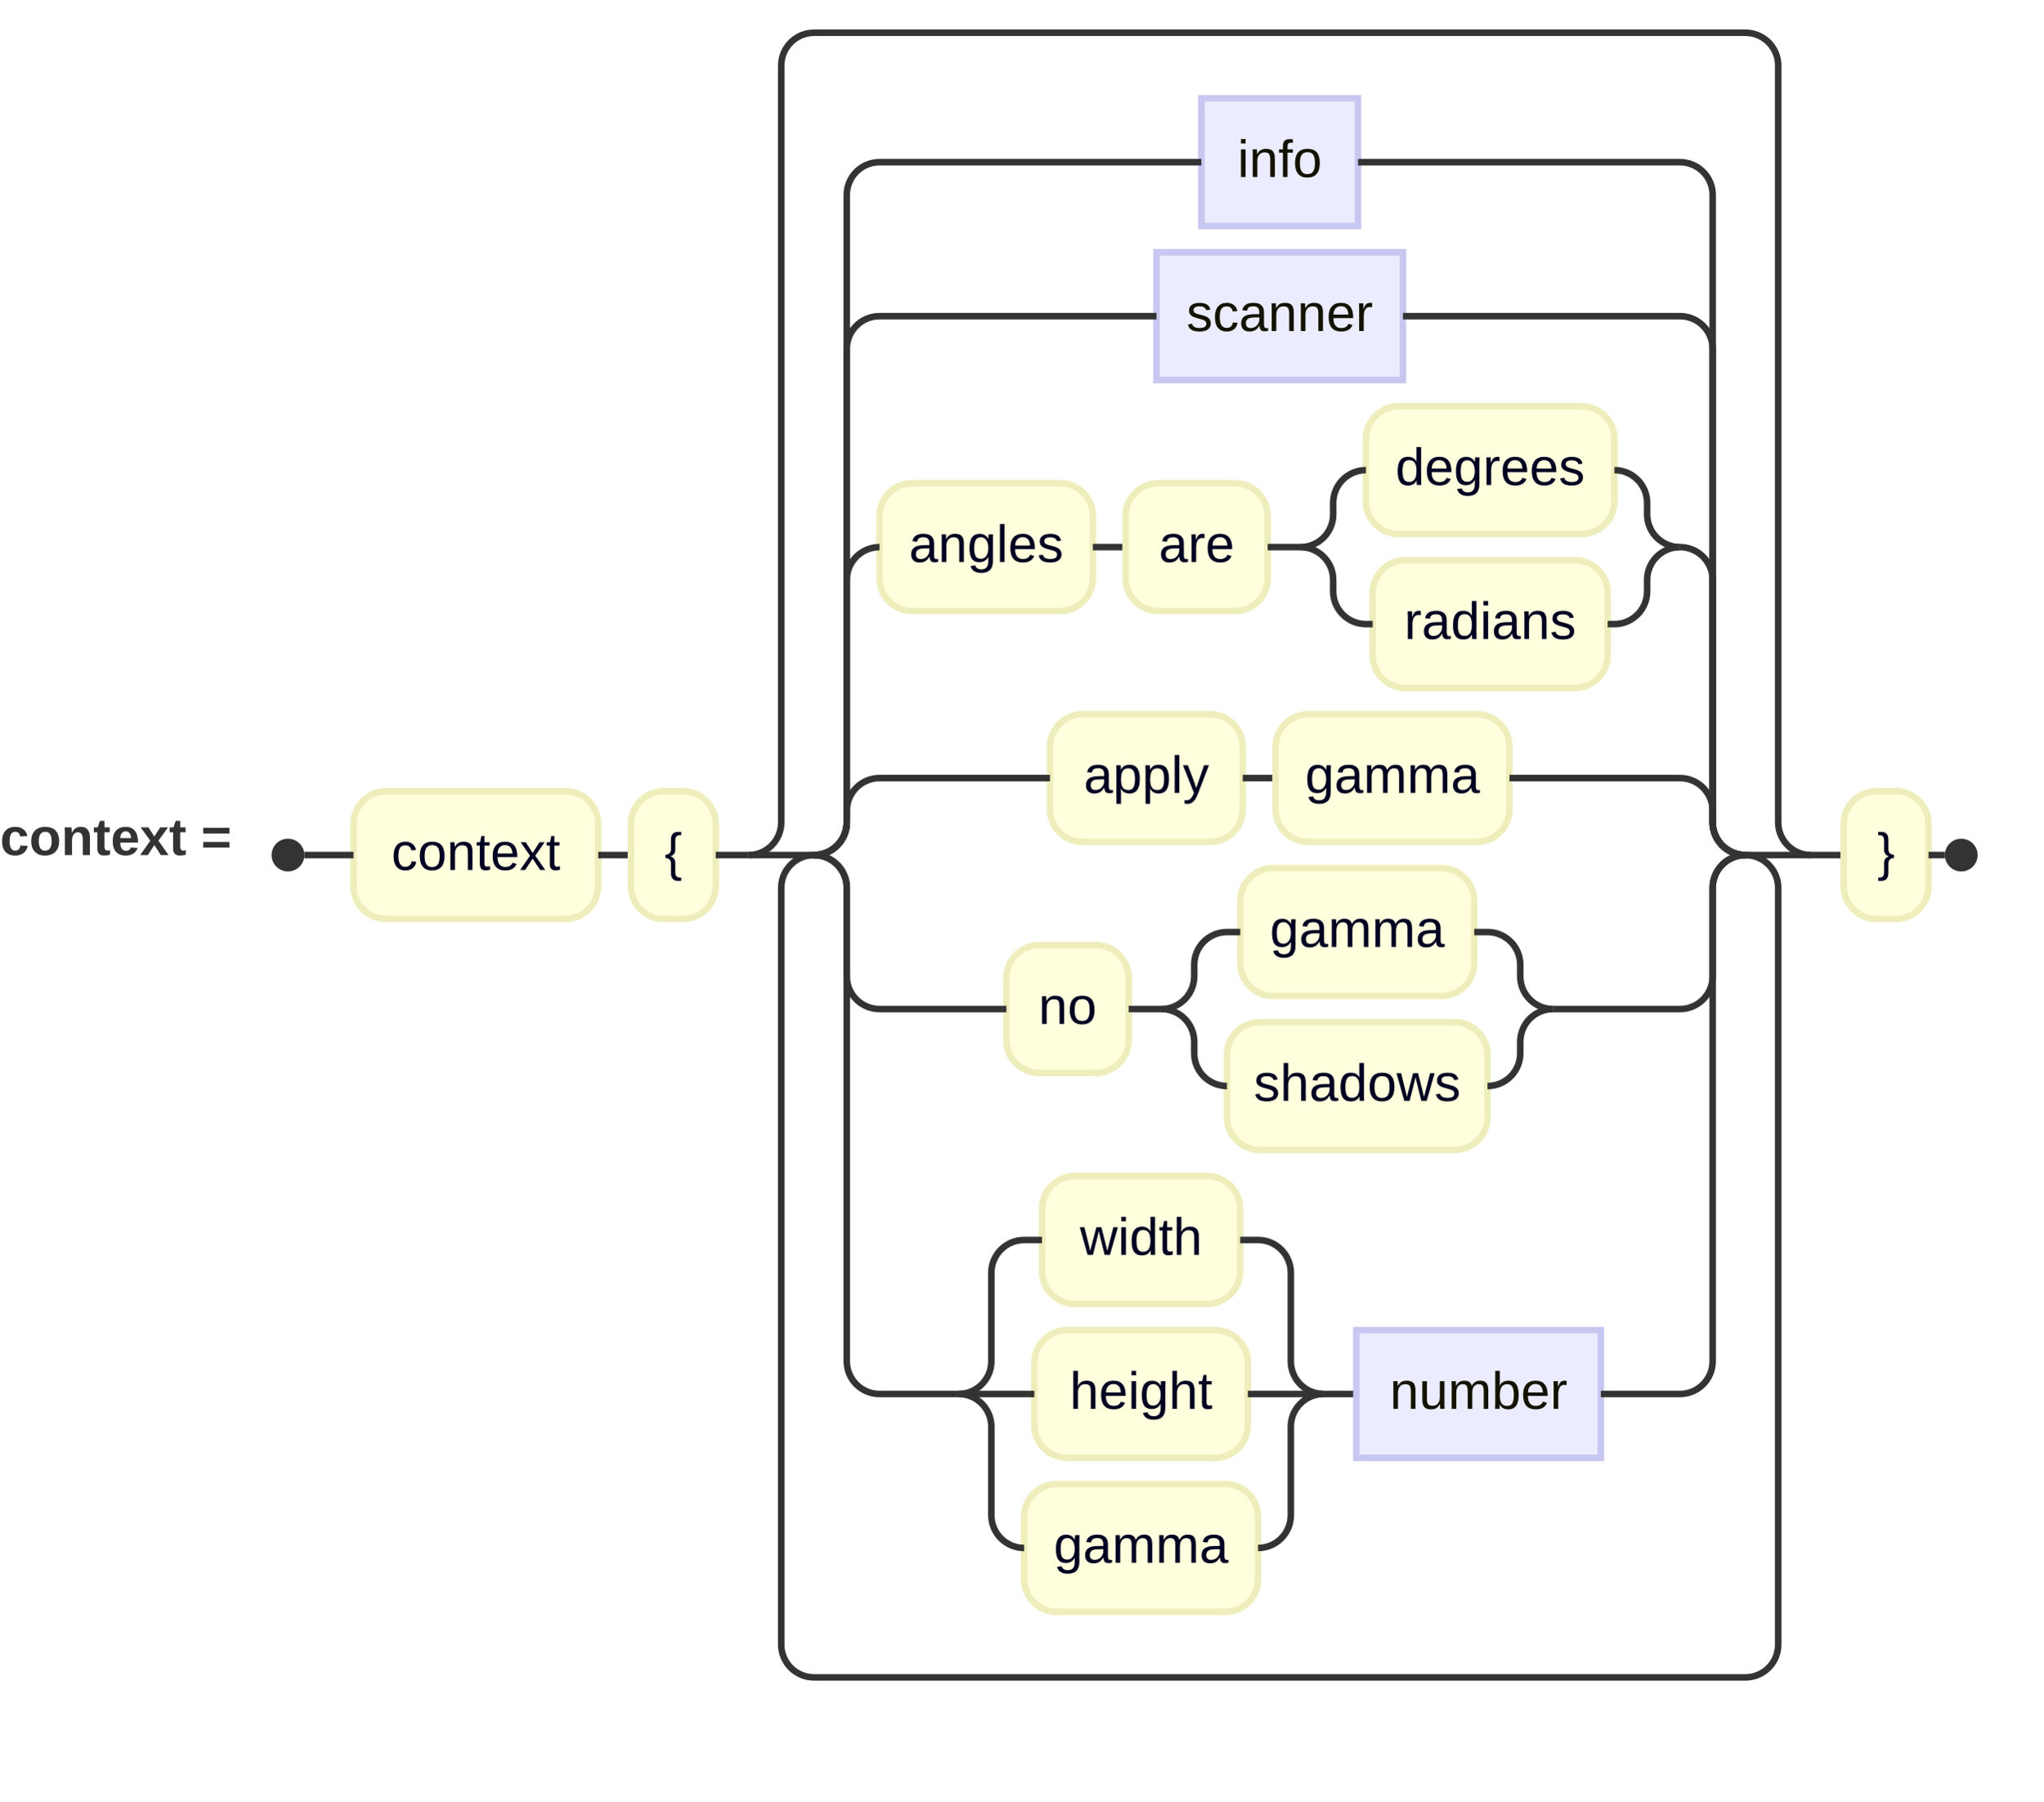
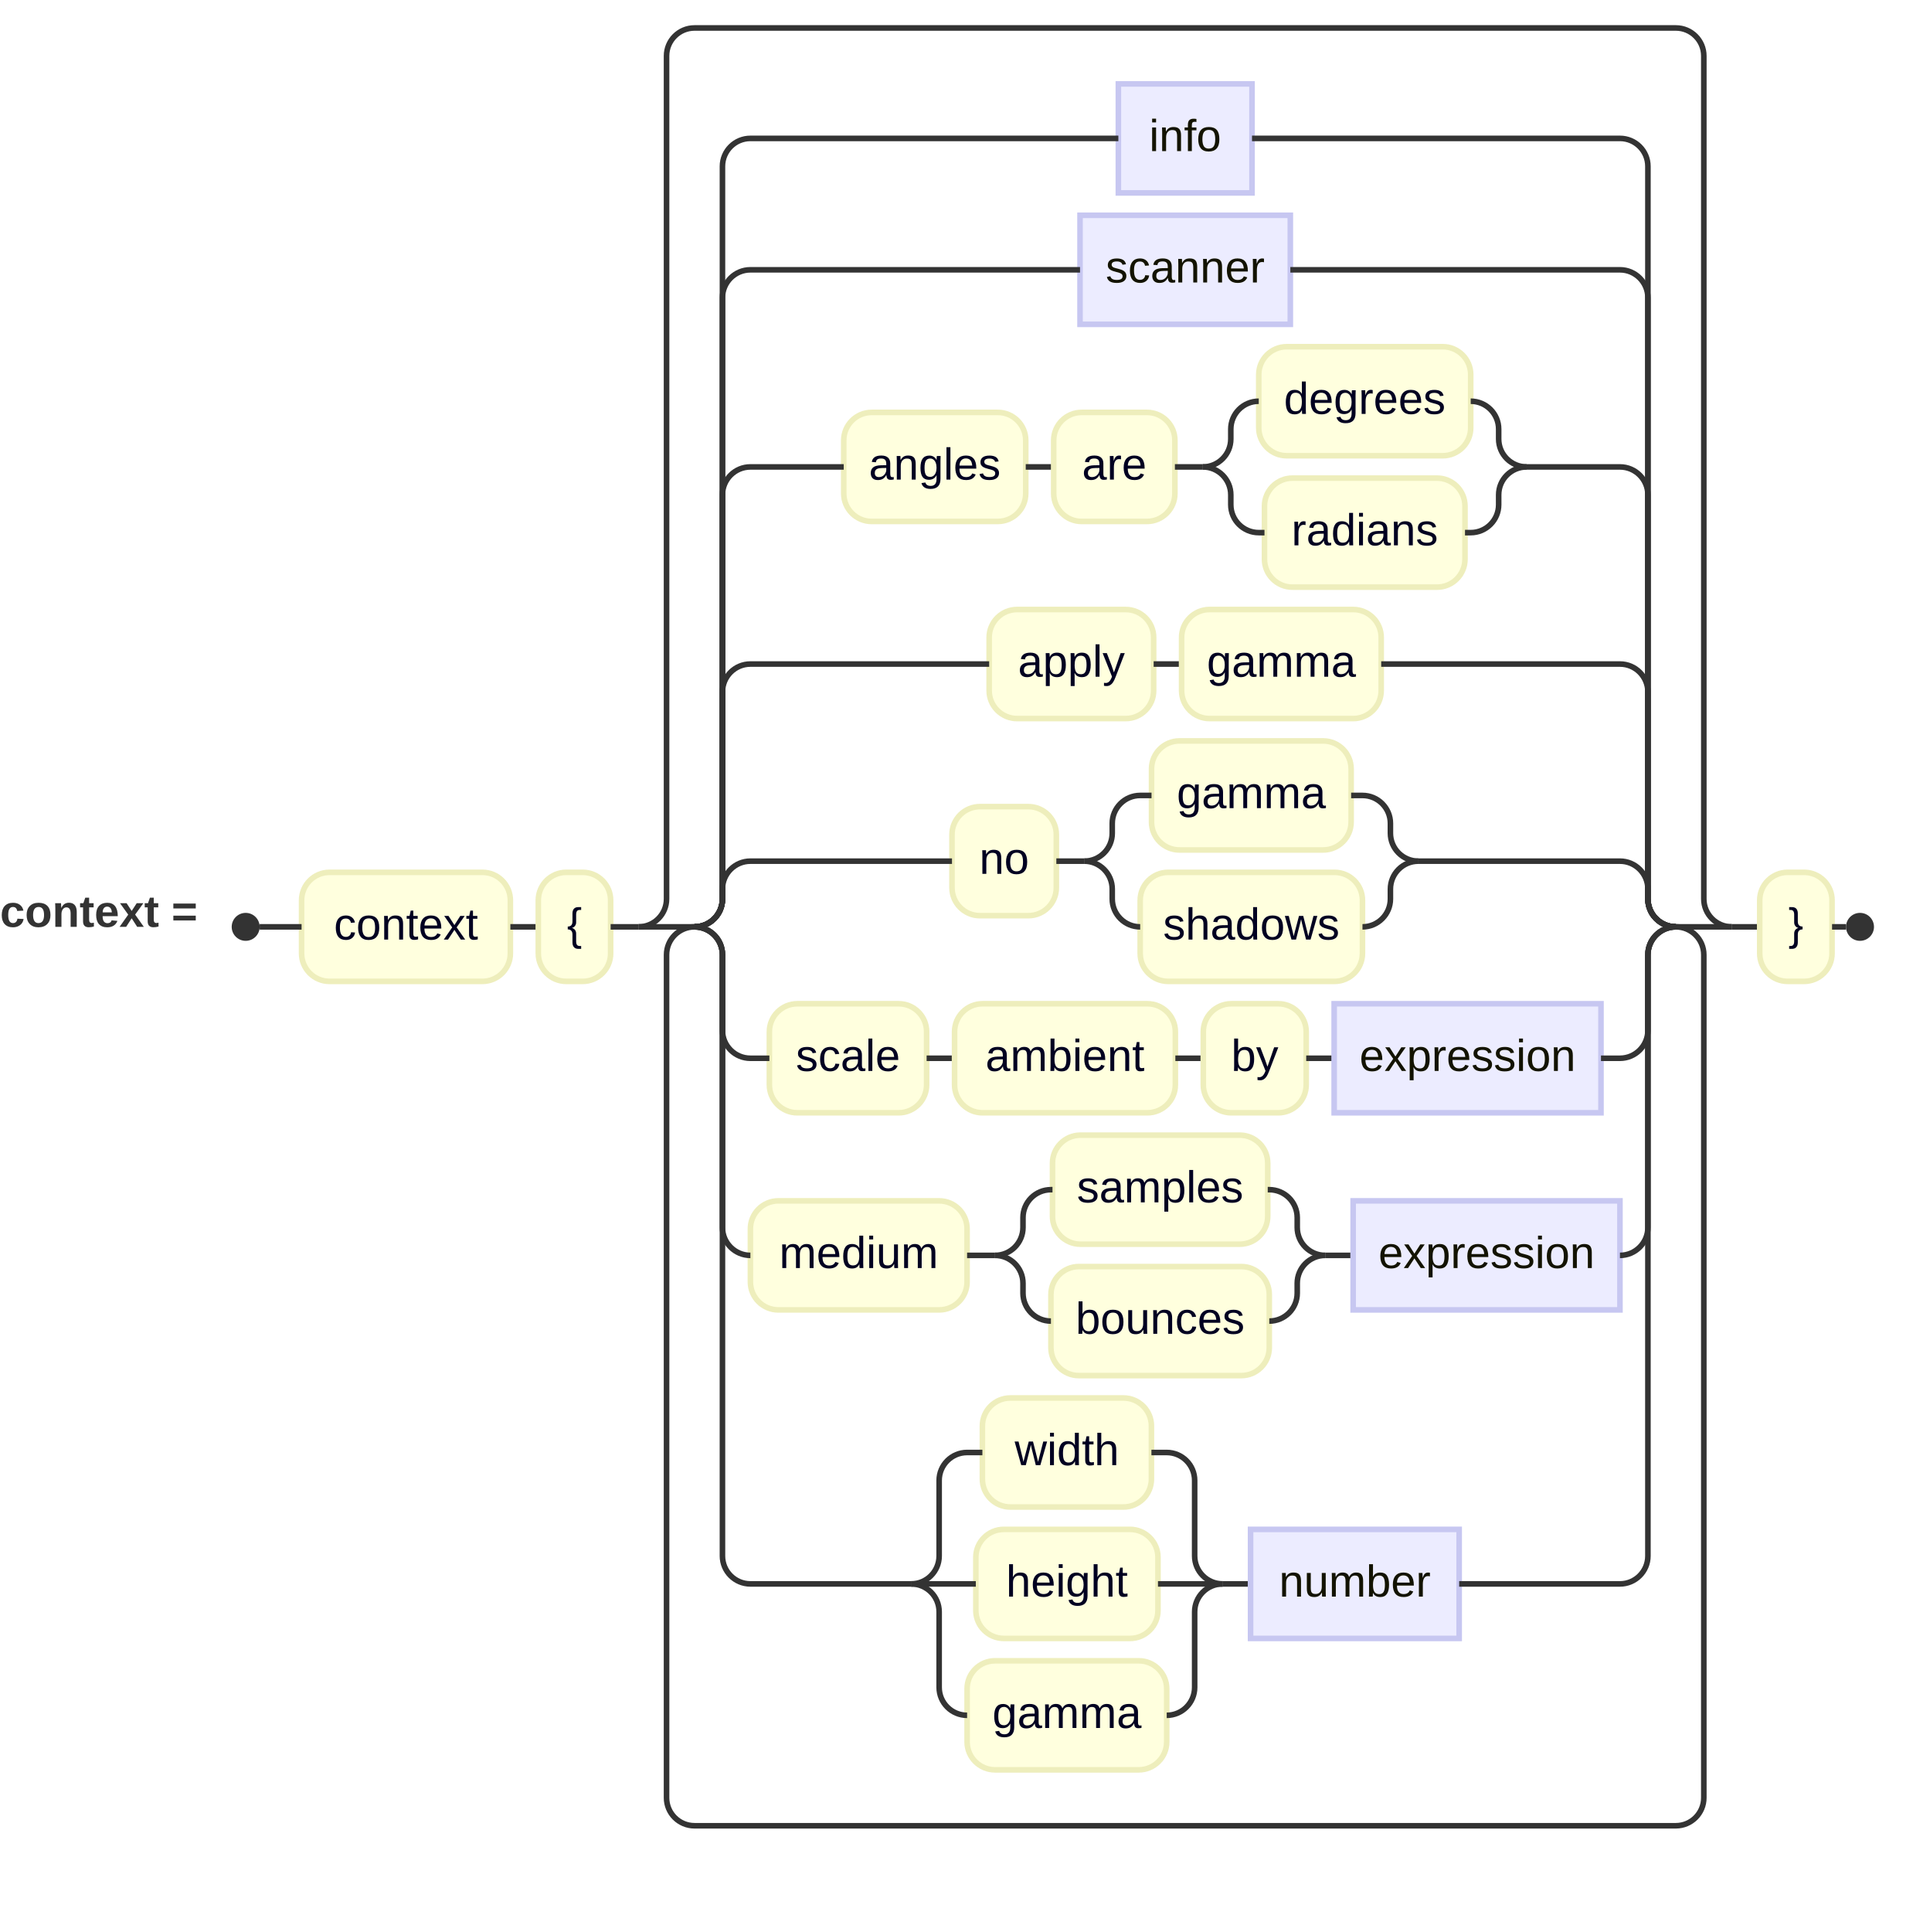
- <svg xmlns="http://www.w3.org/2000/svg" id="my-svg" width="100%" class="railroad-diagram" style="max-width: 623.625px; background-color: transparent;" viewBox="0 0 623.625 550" role="graphics-document document" aria-roledescription="railroadEbnf">
+ <svg xmlns="http://www.w3.org/2000/svg" id="my-svg" width="100%" class="railroad-diagram" style="max-width: 690.406px; background-color: transparent;" viewBox="0 0 690.406 691" role="graphics-document document" aria-roledescription="railroadEbnf">
  <style>#my-svg{font-family:"trebuchet ms",verdana,arial,sans-serif;font-size:16px;fill:#333;}@keyframes edge-animation-frame{from{stroke-dashoffset:0;}}@keyframes dash{to{stroke-dashoffset:0;}}#my-svg .edge-animation-slow{stroke-dasharray:9,5!important;stroke-dashoffset:900;animation:dash 50s linear infinite;stroke-linecap:round;}#my-svg .edge-animation-fast{stroke-dasharray:9,5!important;stroke-dashoffset:900;animation:dash 20s linear infinite;stroke-linecap:round;}#my-svg .error-icon{fill:#552222;}#my-svg .error-text{fill:#552222;stroke:#552222;}#my-svg .edge-thickness-normal{stroke-width:1px;}#my-svg .edge-thickness-thick{stroke-width:3.5px;}#my-svg .edge-pattern-solid{stroke-dasharray:0;}#my-svg .edge-thickness-invisible{stroke-width:0;fill:none;}#my-svg .edge-pattern-dashed{stroke-dasharray:3;}#my-svg .edge-pattern-dotted{stroke-dasharray:2;}#my-svg .marker{fill:#333333;stroke:#333333;}#my-svg .marker.cross{stroke:#333333;}#my-svg svg{font-family:"trebuchet ms",verdana,arial,sans-serif;font-size:16px;}#my-svg p{margin:0;}#my-svg .railroad-diagram{font-family:"trebuchet ms",verdana,arial,sans-serif;font-size:16px;}#my-svg .railroad-terminal rect{fill:#ffffde;stroke:hsl(60, 60%, 83.529%);stroke-width:2px;}#my-svg .railroad-terminal text{fill:#000021;font-family:"trebuchet ms",verdana,arial,sans-serif;font-size:16px;text-anchor:middle;dominant-baseline:middle;}#my-svg .railroad-nonterminal rect{fill:#ECECFF;stroke:hsl(240, 60%, 86.275%);stroke-width:2px;}#my-svg .railroad-nonterminal text{fill:#131300;font-family:"trebuchet ms",verdana,arial,sans-serif;font-size:16px;text-anchor:middle;dominant-baseline:middle;}#my-svg .railroad-line{stroke:#333333;stroke-width:2px;fill:none;}#my-svg .railroad-start circle,#my-svg .railroad-end circle{fill:#333333;}#my-svg .railroad-comment ellipse{fill:rgba(232,232,232, 0.8);stroke:hsl(80, 60%, 86.275%);stroke-width:2px;}#my-svg .railroad-comment text{fill:rgb(6.333, 0, 19);font-style:italic;font-family:"trebuchet ms",verdana,arial,sans-serif;font-size:16px;text-anchor:middle;dominant-baseline:middle;}#my-svg .railroad-special rect{fill:hsl(80, 100%, 96.275%);stroke:hsl(80, 60%, 86.275%);stroke-width:2px;stroke-dasharray:5,3;}#my-svg .railroad-special text{fill:#131300;font-family:"trebuchet ms",verdana,arial,sans-serif;font-size:16px;text-anchor:middle;dominant-baseline:middle;}#my-svg .railroad-rule-name{font-weight:bold;fill:#333;font-family:"trebuchet ms",verdana,arial,sans-serif;font-size:16px;}#my-svg .node .neo-node{stroke:#9370DB;}#my-svg [data-look="neo"].node rect,#my-svg [data-look="neo"].cluster rect,#my-svg [data-look="neo"].node polygon{stroke:#9370DB;filter:drop-shadow(1px 2px 2px rgba(185, 185, 185, 1));}#my-svg [data-look="neo"].swimlane.cluster rect{filter:none;}#my-svg [data-look="neo"].node path{stroke:#9370DB;stroke-width:1px;}#my-svg [data-look="neo"].node .outer-path{filter:drop-shadow(1px 2px 2px rgba(185, 185, 185, 1));}#my-svg [data-look="neo"].node .neo-line path{stroke:#9370DB;filter:none;}#my-svg [data-look="neo"].node circle{stroke:#9370DB;filter:drop-shadow(1px 2px 2px rgba(185, 185, 185, 1));}#my-svg [data-look="neo"].node circle .state-start{fill:#000000;}#my-svg [data-look="neo"].icon-shape .icon{fill:#9370DB;filter:drop-shadow(1px 2px 2px rgba(185, 185, 185, 1));}#my-svg [data-look="neo"].icon-shape .icon-neo path{stroke:#9370DB;filter:drop-shadow(1px 2px 2px rgba(185, 185, 185, 1));}#my-svg :root{--mermaid-font-family:"trebuchet ms",verdana,arial,sans-serif;}</style>
  <g />
  <g class="railroad-rule" transform="translate(0, 10)">
    <g transform="translate(107.8906, 0)">
      <g class="railroad-sequence">
-         <g class="railroad-terminal" transform="translate(0, 231.5)">
+         <g class="railroad-terminal" transform="translate(0, 302)">
          <rect x="0" y="0" width="74.688" height="39" rx="10" ry="10" />
          <text x="37.344" y="19.5">context</text>
        </g>
-         <path class="railroad-line" d="M 74.688 251 L 84.688 251" />
-         <g class="railroad-terminal" transform="translate(84.6875, 231.5)">
+         <path class="railroad-line" d="M 74.688 321.5 L 84.688 321.5" />
+         <g class="railroad-terminal" transform="translate(84.6875, 302)">
          <rect x="0" y="0" width="25.875" height="39" rx="10" ry="10" />
          <text x="12.938" y="19.5">{</text>
        </g>
-         <path class="railroad-line" d="M 110.562 251 L 120.562 251" />
+         <path class="railroad-line" d="M 110.562 321.5 L 120.562 321.5" />
        <g class="railroad-repetition" transform="translate(120.5625, 0)">
          <g class="railroad-choice" transform="translate(20, 20)">
-             <g class="railroad-nonterminal" transform="translate(118.2422, 0)">
+             <g class="railroad-nonterminal" transform="translate(151.6328, 0)">
              <rect x="0" y="0" width="47.812" height="39" />
              <text x="23.906" y="19.5">info</text>
            </g>
-             <path class="railroad-line" d="M 0 231 A 10 10 0 0 0 10 221 L 10 29.5 A 10 10 0 0 1 20 19.5 L 118.242 19.5" />
-             <path class="railroad-line" d="M 166.055 19.5 L 264.297 19.5 A 10 10 0 0 1 274.297 29.5 L 274.297 221 A 10 10 0 0 0 284.297 231" />
-             <g class="railroad-nonterminal" transform="translate(104.5312, 47)">
+             <path class="railroad-line" d="M 0 301.5 A 10 10 0 0 0 10 291.5 L 10 29.5 A 10 10 0 0 1 20 19.5 L 151.633 19.5" />
+             <path class="railroad-line" d="M 199.445 19.5 L 331.078 19.5 A 10 10 0 0 1 341.078 29.5 L 341.078 291.5 A 10 10 0 0 0 351.078 301.5" />
+             <g class="railroad-nonterminal" transform="translate(137.9219, 47)">
              <rect x="0" y="0" width="75.234" height="39" />
              <text x="37.617" y="19.5">scanner</text>
            </g>
-             <path class="railroad-line" d="M 0 231 A 10 10 0 0 0 10 221 L 10 76.5 A 10 10 0 0 1 20 66.5 L 104.531 66.5" />
-             <path class="railroad-line" d="M 179.766 66.5 L 264.297 66.5 A 10 10 0 0 1 274.297 76.5 L 274.297 221 A 10 10 0 0 0 284.297 231" />
-             <g class="railroad-sequence" transform="translate(20, 94)">
+             <path class="railroad-line" d="M 0 301.5 A 10 10 0 0 0 10 291.5 L 10 76.5 A 10 10 0 0 1 20 66.5 L 137.922 66.5" />
+             <path class="railroad-line" d="M 213.156 66.5 L 331.078 66.5 A 10 10 0 0 1 341.078 76.5 L 341.078 291.5 A 10 10 0 0 0 351.078 301.5" />
+             <g class="railroad-sequence" transform="translate(53.39062, 94)">
              <g class="railroad-terminal" transform="translate(0, 23.5)">
                <rect x="0" y="0" width="65.109" height="39" rx="10" ry="10" />
                <text x="32.555" y="19.5">angles</text>
              </g>
              <path class="railroad-line" d="M 65.109 43 L 75.109 43" />
              <g class="railroad-terminal" transform="translate(75.10938, 23.5)">
                <rect x="0" y="0" width="43.359" height="39" rx="10" ry="10" />
                <text x="21.68" y="19.5">are</text>
              </g>
              <path class="railroad-line" d="M 118.469 43 L 128.469 43" />
              <g class="railroad-choice" transform="translate(128.4688, 0)">
                <g class="railroad-terminal" transform="translate(20, 0)">
                  <rect x="0" y="0" width="75.828" height="39" rx="10" ry="10" />
                  <text x="37.914" y="19.5">degrees</text>
                </g>
                <path class="railroad-line" d="M 0 43 A 10 10 0 0 0 10 33 L 10 29.5 A 10 10 0 0 1 20 19.5 L 20 19.5" />
                <path class="railroad-line" d="M 95.828 19.5 L 95.828 19.5 A 10 10 0 0 1 105.828 29.5 L 105.828 33 A 10 10 0 0 0 115.828 43" />
                <g class="railroad-terminal" transform="translate(22.04688, 47)">
                  <rect x="0" y="0" width="71.734" height="39" rx="10" ry="10" />
                  <text x="35.867" y="19.5">radians</text>
                </g>
                <path class="railroad-line" d="M 0 43 A 10 10 0 0 1 10 53 L 10 56.5 A 10 10 0 0 0 20 66.5 L 22.047 66.5" />
                <path class="railroad-line" d="M 93.781 66.5 L 95.828 66.5 A 10 10 0 0 0 105.828 56.5 L 105.828 53 A 10 10 0 0 1 115.828 43" />
              </g>
            </g>
-             <path class="railroad-line" d="M 0 231 A 10 10 0 0 0 10 221 L 10 147 A 10 10 0 0 1 20 137 L 20 137" />
-             <path class="railroad-line" d="M 264.297 137 L 264.297 137 A 10 10 0 0 1 274.297 147 L 274.297 221 A 10 10 0 0 0 284.297 231" />
-             <g class="railroad-sequence" transform="translate(72.02344, 188)">
+             <path class="railroad-line" d="M 0 301.5 A 10 10 0 0 0 10 291.5 L 10 147 A 10 10 0 0 1 20 137 L 53.391 137" />
+             <path class="railroad-line" d="M 297.688 137 L 331.078 137 A 10 10 0 0 1 341.078 147 L 341.078 291.5 A 10 10 0 0 0 351.078 301.5" />
+             <g class="railroad-sequence" transform="translate(105.4141, 188)">
              <g class="railroad-terminal" transform="translate(0, 0)">
                <rect x="0" y="0" width="58.844" height="39" rx="10" ry="10" />
                <text x="29.422" y="19.5">apply</text>
              </g>
              <path class="railroad-line" d="M 58.844 19.5 L 68.844 19.5" />
              <g class="railroad-terminal" transform="translate(68.84375, 0)">
                <rect x="0" y="0" width="71.406" height="39" rx="10" ry="10" />
                <text x="35.703" y="19.5">gamma</text>
              </g>
            </g>
-             <path class="railroad-line" d="M 0 231 A 10 10 0 0 0 10 221 L 10 217.5 A 10 10 0 0 1 20 207.5 L 72.023 207.5" />
-             <path class="railroad-line" d="M 212.273 207.5 L 264.297 207.5 A 10 10 0 0 1 274.297 217.5 L 274.297 221 A 10 10 0 0 0 284.297 231" />
-             <g class="railroad-sequence" transform="translate(58.72656, 235)">
+             <path class="railroad-line" d="M 0 301.5 A 10 10 0 0 0 10 291.5 L 10 217.5 A 10 10 0 0 1 20 207.5 L 105.414 207.5" />
+             <path class="railroad-line" d="M 245.664 207.5 L 331.078 207.5 A 10 10 0 0 1 341.078 217.5 L 341.078 291.5 A 10 10 0 0 0 351.078 301.5" />
+             <g class="railroad-sequence" transform="translate(92.11719, 235)">
              <g class="railroad-terminal" transform="translate(0, 23.5)">
                <rect x="0" y="0" width="37.328" height="39" rx="10" ry="10" />
                <text x="18.664" y="19.5">no</text>
              </g>
              <path class="railroad-line" d="M 37.328 43 L 47.328 43" />
              <g class="railroad-choice" transform="translate(47.32812, 0)">
                <g class="railroad-terminal" transform="translate(24.05469, 0)">
                  <rect x="0" y="0" width="71.406" height="39" rx="10" ry="10" />
                  <text x="35.703" y="19.5">gamma</text>
                </g>
                <path class="railroad-line" d="M 0 43 A 10 10 0 0 0 10 33 L 10 29.5 A 10 10 0 0 1 20 19.5 L 24.055 19.5" />
                <path class="railroad-line" d="M 95.461 19.5 L 99.516 19.5 A 10 10 0 0 1 109.516 29.5 L 109.516 33 A 10 10 0 0 0 119.516 43" />
                <g class="railroad-terminal" transform="translate(20, 47)">
                  <rect x="0" y="0" width="79.516" height="39" rx="10" ry="10" />
                  <text x="39.758" y="19.5">shadows</text>
                </g>
                <path class="railroad-line" d="M 0 43 A 10 10 0 0 1 10 53 L 10 56.5 A 10 10 0 0 0 20 66.5 L 20 66.5" />
                <path class="railroad-line" d="M 99.516 66.5 L 99.516 66.5 A 10 10 0 0 0 109.516 56.5 L 109.516 53 A 10 10 0 0 1 119.516 43" />
              </g>
            </g>
-             <path class="railroad-line" d="M 0 231 A 10 10 0 0 1 10 241 L 10 268 A 10 10 0 0 0 20 278 L 58.727 278" />
-             <path class="railroad-line" d="M 225.57 278 L 264.297 278 A 10 10 0 0 0 274.297 268 L 274.297 241 A 10 10 0 0 1 284.297 231" />
-             <g class="railroad-sequence" transform="translate(44.13281, 329)">
+             <path class="railroad-line" d="M 0 301.5 A 10 10 0 0 0 10 291.5 L 10 288 A 10 10 0 0 1 20 278 L 92.117 278" />
+             <path class="railroad-line" d="M 258.961 278 L 331.078 278 A 10 10 0 0 1 341.078 288 L 341.078 291.5 A 10 10 0 0 0 351.078 301.5" />
+             <g class="railroad-sequence" transform="translate(26.78906, 329)">
+               <g class="railroad-terminal" transform="translate(0, 0)">
+                 <rect x="0" y="0" width="56.25" height="39" rx="10" ry="10" />
+                 <text x="28.125" y="19.5">scale</text>
+               </g>
+               <path class="railroad-line" d="M 56.25 19.5 L 66.25 19.5" />
+               <g class="railroad-terminal" transform="translate(66.25, 0)">
+                 <rect x="0" y="0" width="78.984" height="39" rx="10" ry="10" />
+                 <text x="39.492" y="19.5">ambient</text>
+               </g>
+               <path class="railroad-line" d="M 145.234 19.5 L 155.234 19.5" />
+               <g class="railroad-terminal" transform="translate(155.2344, 0)">
+                 <rect x="0" y="0" width="36.812" height="39" rx="10" ry="10" />
+                 <text x="18.406" y="19.5">by</text>
+               </g>
+               <path class="railroad-line" d="M 192.047 19.5 L 202.047 19.5" />
+               <g class="railroad-nonterminal" transform="translate(202.0469, 0)">
+                 <rect x="0" y="0" width="95.453" height="39" />
+                 <text x="47.727" y="19.5">expression</text>
+               </g>
+             </g>
+             <path class="railroad-line" d="M 0 301.5 A 10 10 0 0 1 10 311.5 L 10 338.5 A 10 10 0 0 0 20 348.5 L 26.789 348.5" />
+             <path class="railroad-line" d="M 324.289 348.5 L 331.078 348.5 A 10 10 0 0 0 341.078 338.5 L 341.078 311.5 A 10 10 0 0 1 351.078 301.5" />
+             <g class="railroad-sequence" transform="translate(20, 376)">
+               <g class="railroad-terminal" transform="translate(0, 23.5)">
+                 <rect x="0" y="0" width="77.516" height="39" rx="10" ry="10" />
+                 <text x="38.758" y="19.5">medium</text>
+               </g>
+               <path class="railroad-line" d="M 77.516 43 L 87.516 43" />
+               <g class="railroad-choice" transform="translate(87.51562, 0)">
+                 <g class="railroad-terminal" transform="translate(20.55469, 0)">
+                   <rect x="0" y="0" width="77" height="39" rx="10" ry="10" />
+                   <text x="38.5" y="19.5">samples</text>
+                 </g>
+                 <path class="railroad-line" d="M 0 43 A 10 10 0 0 0 10 33 L 10 29.5 A 10 10 0 0 1 20 19.5 L 20.555 19.5" />
+                 <path class="railroad-line" d="M 97.555 19.5 L 98.109 19.5 A 10 10 0 0 1 108.109 29.5 L 108.109 33 A 10 10 0 0 0 118.109 43" />
+                 <g class="railroad-terminal" transform="translate(20, 47)">
+                   <rect x="0" y="0" width="78.109" height="39" rx="10" ry="10" />
+                   <text x="39.055" y="19.5">bounces</text>
+                 </g>
+                 <path class="railroad-line" d="M 0 43 A 10 10 0 0 1 10 53 L 10 56.5 A 10 10 0 0 0 20 66.5 L 20 66.5" />
+                 <path class="railroad-line" d="M 98.109 66.5 L 98.109 66.5 A 10 10 0 0 0 108.109 56.5 L 108.109 53 A 10 10 0 0 1 118.109 43" />
+               </g>
+               <path class="railroad-line" d="M 205.625 43 L 215.625 43" />
+               <g class="railroad-nonterminal" transform="translate(215.625, 23.5)">
+                 <rect x="0" y="0" width="95.453" height="39" />
+                 <text x="47.727" y="19.5">expression</text>
+               </g>
+             </g>
+             <path class="railroad-line" d="M 0 301.5 A 10 10 0 0 1 10 311.5 L 10 409 A 10 10 0 0 0 20 419 L 20 419" />
+             <path class="railroad-line" d="M 331.078 419 L 331.078 419 A 10 10 0 0 0 341.078 409 L 341.078 311.5 A 10 10 0 0 1 351.078 301.5" />
+             <g class="railroad-sequence" transform="translate(77.52344, 470)">
              <g class="railroad-choice" transform="translate(0, 0)">
                <g class="railroad-terminal" transform="translate(25.46875, 0)">
                  <rect x="0" y="0" width="60.469" height="39" rx="10" ry="10" />
                  <text x="30.234" y="19.5">width</text>
                </g>
                <path class="railroad-line" d="M 0 66.5 A 10 10 0 0 0 10 56.5 L 10 29.5 A 10 10 0 0 1 20 19.5 L 25.469 19.5" />
                <path class="railroad-line" d="M 85.938 19.5 L 91.406 19.5 A 10 10 0 0 1 101.406 29.5 L 101.406 56.5 A 10 10 0 0 0 111.406 66.5" />
                <g class="railroad-terminal" transform="translate(23.125, 47)">
                  <rect x="0" y="0" width="65.156" height="39" rx="10" ry="10" />
                  <text x="32.578" y="19.5">height</text>
                </g>
                <path class="railroad-line" d="M 0 66.5 L 23.125 66.5" />
                <path class="railroad-line" d="M 88.281 66.5 L 111.406 66.5" />
                <g class="railroad-terminal" transform="translate(20, 94)">
                  <rect x="0" y="0" width="71.406" height="39" rx="10" ry="10" />
                  <text x="35.703" y="19.5">gamma</text>
                </g>
                <path class="railroad-line" d="M 0 66.5 A 10 10 0 0 1 10 76.5 L 10 103.5 A 10 10 0 0 0 20 113.5 L 20 113.5" />
                <path class="railroad-line" d="M 91.406 113.5 L 91.406 113.5 A 10 10 0 0 0 101.406 103.5 L 101.406 76.5 A 10 10 0 0 1 111.406 66.5" />
              </g>
              <path class="railroad-line" d="M 111.406 66.5 L 121.406 66.5" />
              <g class="railroad-nonterminal" transform="translate(121.4062, 47)">
                <rect x="0" y="0" width="74.625" height="39" />
                <text x="37.312" y="19.5">number</text>
              </g>
            </g>
-             <path class="railroad-line" d="M 0 231 A 10 10 0 0 1 10 241 L 10 385.5 A 10 10 0 0 0 20 395.5 L 44.133 395.5" />
-             <path class="railroad-line" d="M 240.164 395.5 L 264.297 395.5 A 10 10 0 0 0 274.297 385.5 L 274.297 241 A 10 10 0 0 1 284.297 231" />
+             <path class="railroad-line" d="M 0 301.5 A 10 10 0 0 1 10 311.5 L 10 526.5 A 10 10 0 0 0 20 536.5 L 77.523 536.5" />
+             <path class="railroad-line" d="M 273.555 536.5 L 331.078 536.5 A 10 10 0 0 0 341.078 526.5 L 341.078 311.5 A 10 10 0 0 1 351.078 301.5" />
          </g>
-           <path class="railroad-line" d="M 0 251 L 20 251" />
-           <path class="railroad-line" d="M 304.297 251 L 324.297 251" />
-           <path class="railroad-line" d="M 304.297 251 A 10 10 0 0 1 314.297 261 L 314.297 492 A 10 10 0 0 1 304.297 502 L 20 502 A 10 10 0 0 1 10 492 L 10 261 A 10 10 0 0 1 20 251" />
-           <path class="railroad-line" d="M 0 251 A 10 10 0 0 0 10 241 L 10 10 A 10 10 0 0 1 20 0 L 304.297 0 A 10 10 0 0 1 314.297 10 L 314.297 241 A 10 10 0 0 0 324.297 251" />
-         </g>
-         <path class="railroad-line" d="M 444.859 251 L 454.859 251" />
-         <g class="railroad-terminal" transform="translate(454.8594, 231.5)">
+           <path class="railroad-line" d="M 0 321.5 L 20 321.5" />
+           <path class="railroad-line" d="M 371.078 321.5 L 391.078 321.5" />
+           <path class="railroad-line" d="M 371.078 321.5 A 10 10 0 0 1 381.078 331.5 L 381.078 633 A 10 10 0 0 1 371.078 643 L 20 643 A 10 10 0 0 1 10 633 L 10 331.5 A 10 10 0 0 1 20 321.5" />
+           <path class="railroad-line" d="M 0 321.5 A 10 10 0 0 0 10 311.5 L 10 10 A 10 10 0 0 1 20 0 L 371.078 0 A 10 10 0 0 1 381.078 10 L 381.078 311.5 A 10 10 0 0 0 391.078 321.5" />
+         </g>
+         <path class="railroad-line" d="M 511.641 321.5 L 521.641 321.5" />
+         <g class="railroad-terminal" transform="translate(521.6406, 302)">
          <rect x="0" y="0" width="25.875" height="39" rx="10" ry="10" />
          <text x="12.938" y="19.5">}</text>
        </g>
      </g>
    </g>
    <g class="railroad-rule-name-group">
-       <text class="railroad-rule-name" x="0" y="251">context =</text>
+       <text class="railroad-rule-name" x="0" y="321.5">context =</text>
    </g>
    <g class="railroad-start">
-       <circle cx="87.891" cy="251" r="5" />
+       <circle cx="87.891" cy="321.5" r="5" />
    </g>
    <g class="railroad-end">
-       <circle cx="598.625" cy="251" r="5" />
-     </g>
-     <path class="railroad-line" d="M 92.891 251 L 107.891 251" />
-     <path class="railroad-line" d="M 588.625 251 L 593.625 251" />
+       <circle cx="665.406" cy="321.5" r="5" />
+     </g>
+     <path class="railroad-line" d="M 92.891 321.5 L 107.891 321.5" />
+     <path class="railroad-line" d="M 655.406 321.5 L 660.406 321.5" />
  </g>
</svg>
